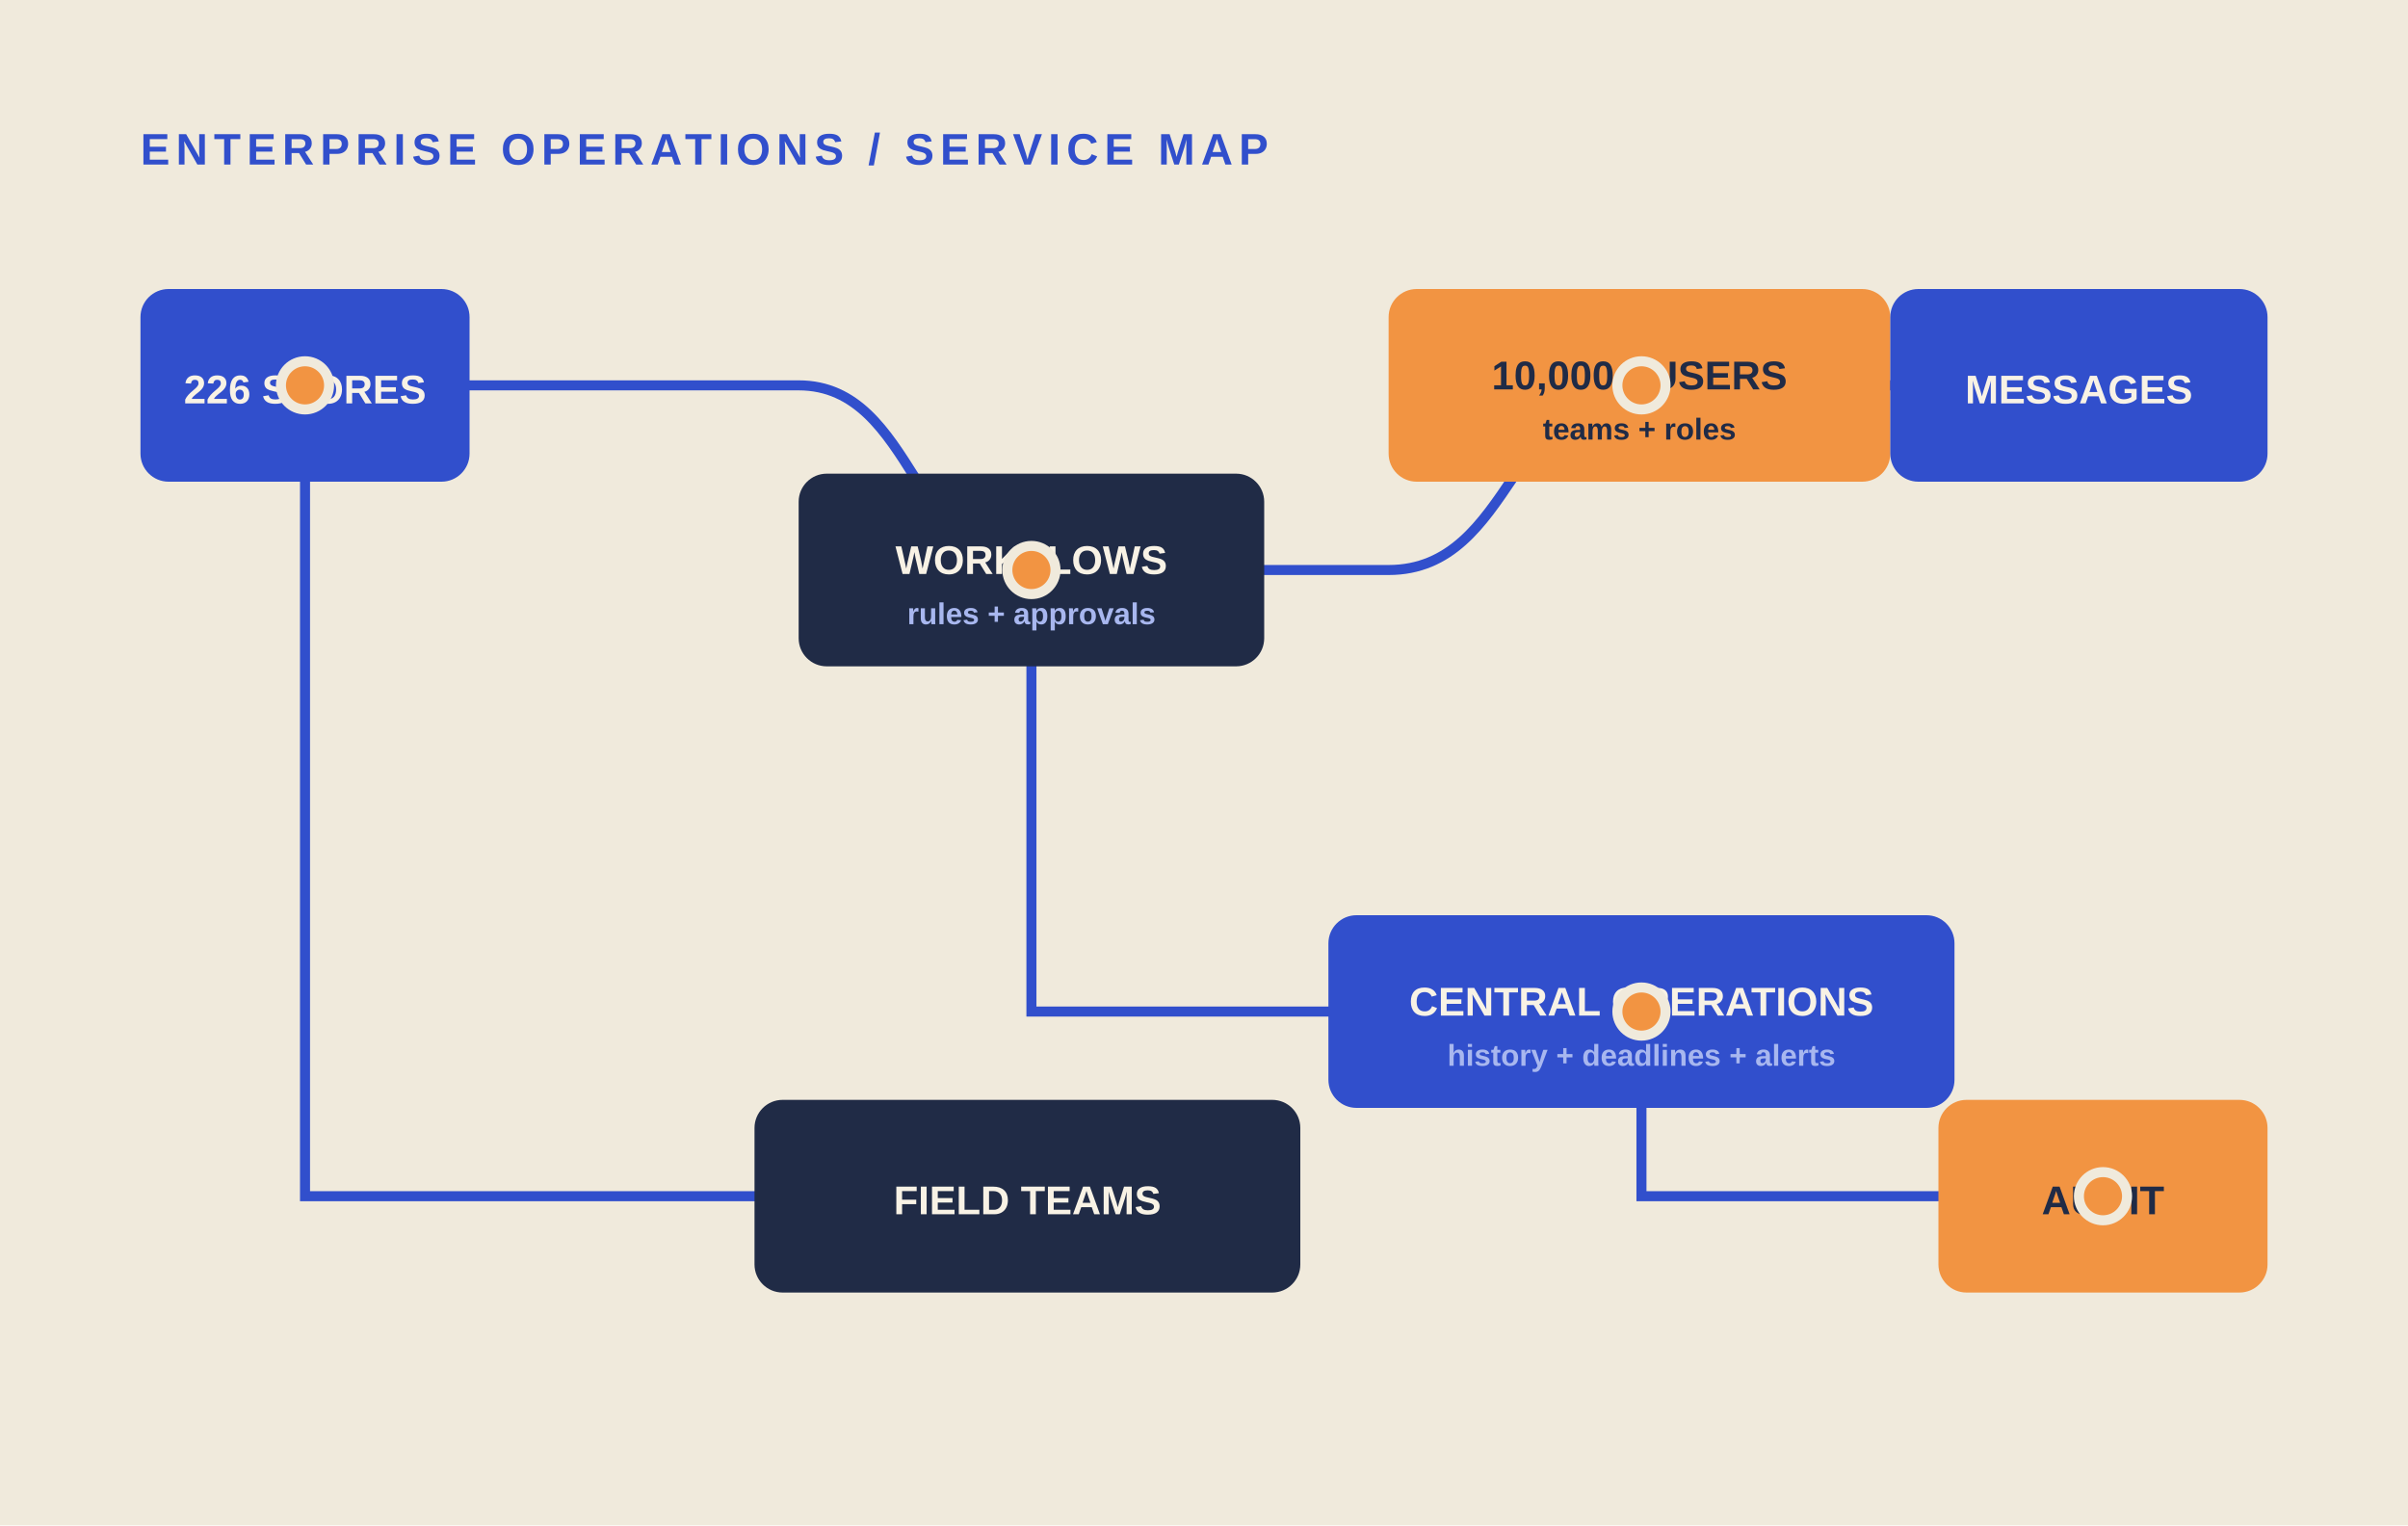
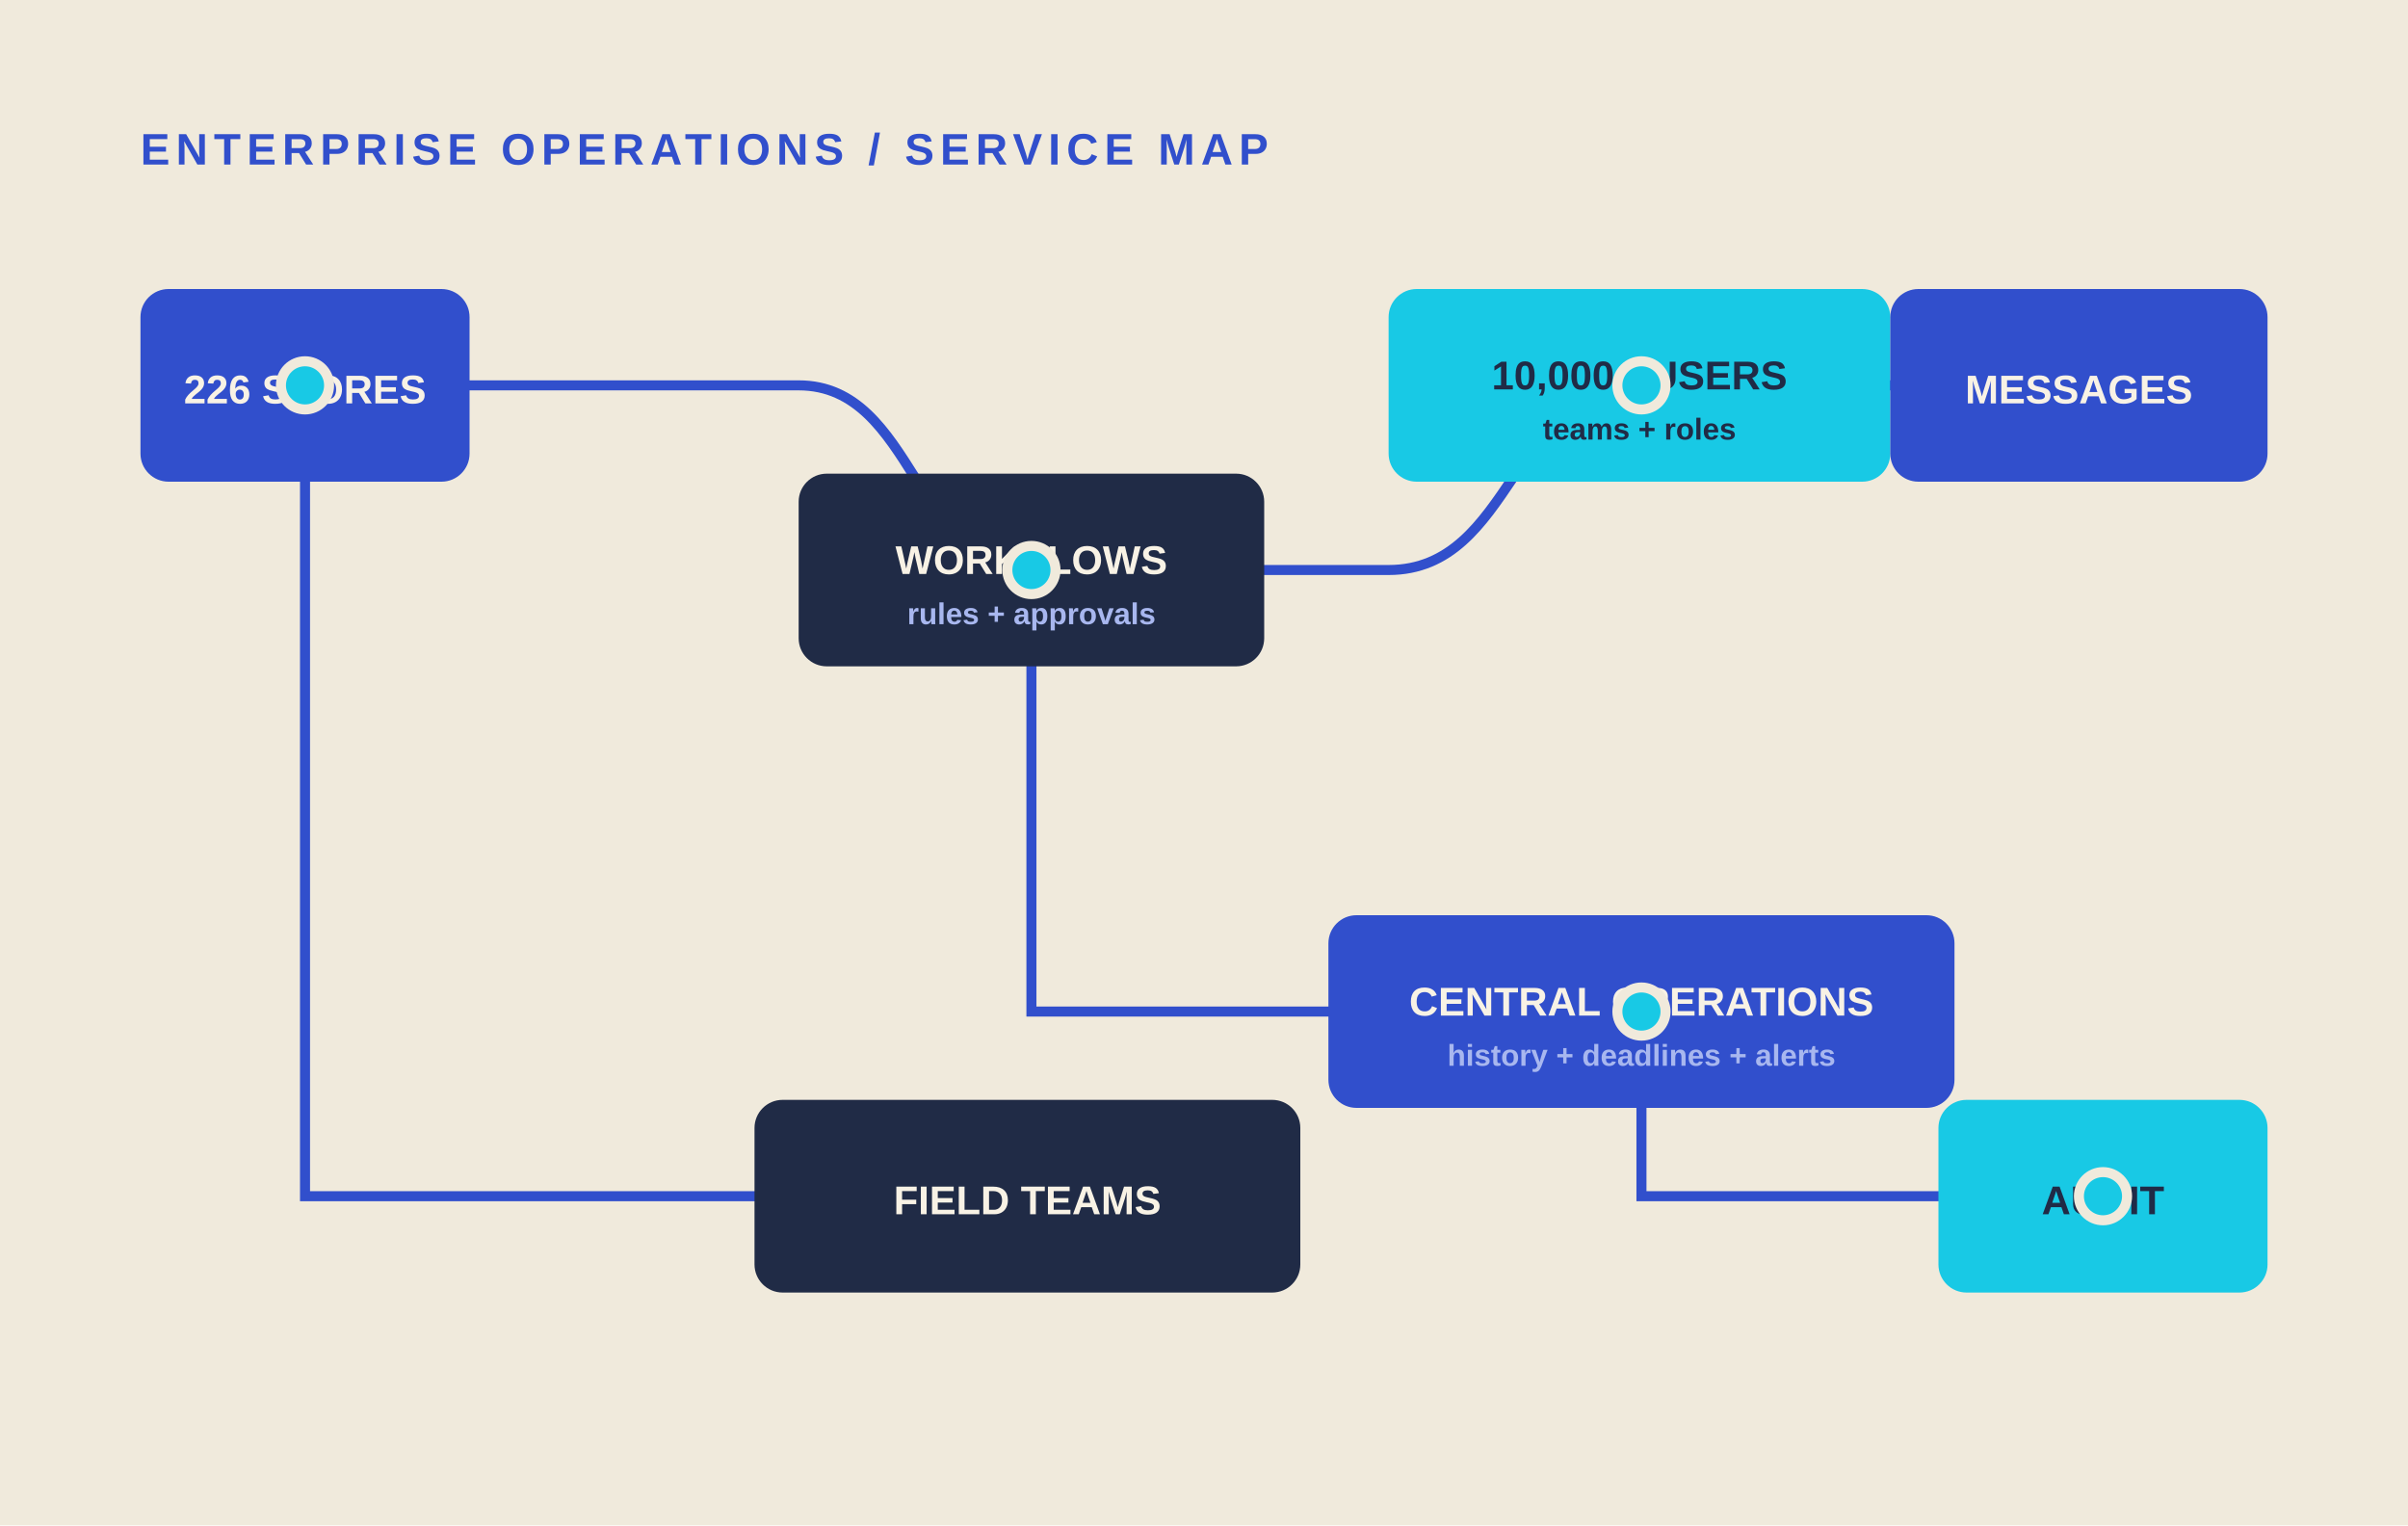
<svg xmlns="http://www.w3.org/2000/svg" width="1200" height="760" viewBox="0 0 1200 760">
  <rect width="1200" height="760" fill="#f0eadc" />
  <g fill="none" stroke="#314fcc" stroke-width="5">
    <path d="M152 192h246c58 0 58 92 116 92h178c62 0 62-92 124-92h232" />
    <path d="M514 284v220h304" />
    <path d="M152 192v404h360" />
    <path d="M818 504v92h230" />
  </g>
  <g font-family="Arial, sans-serif" font-weight="700" text-anchor="middle">
    <g transform="translate(70 144)">
      <rect width="164" height="96" rx="14" fill="#314fcc" />
      <text x="82" y="57" fill="#f8f2e5" font-size="20">226 STORES</text>
    </g>
    <g transform="translate(398 236)">
      <rect width="232" height="96" rx="14" fill="#202b46" />
      <text x="116" y="50" fill="#f8f2e5" font-size="20">WORKFLOWS</text>
      <text x="116" y="75" fill="#a8b7ef" font-size="15">rules + approvals</text>
    </g>
    <g transform="translate(692 144)">
-       <rect width="250" height="96" rx="14" fill="#f29442" />
+       <rect width="250" height="96" rx="14" fill="#18c9e5" />
      <text x="125" y="50" fill="#202b46" font-size="20">10,000+ USERS</text>
      <text x="125" y="75" fill="#202b46" font-size="15">teams + roles</text>
    </g>
    <g transform="translate(942 144)">
      <rect width="188" height="96" rx="14" fill="#314fcc" />
      <text x="94" y="57" fill="#f8f2e5" font-size="20">MESSAGES</text>
    </g>
    <g transform="translate(662 456)">
      <rect width="312" height="96" rx="14" fill="#314fcc" />
      <text x="156" y="50" fill="#f8f2e5" font-size="20">CENTRAL OPERATIONS</text>
      <text x="156" y="75" fill="#a8b7ef" font-size="15">history + deadlines + alerts</text>
    </g>
    <g transform="translate(376 548)">
      <rect width="272" height="96" rx="14" fill="#202b46" />
      <text x="136" y="57" fill="#f8f2e5" font-size="20">FIELD TEAMS</text>
    </g>
    <g transform="translate(966 548)">
-       <rect width="164" height="96" rx="14" fill="#f29442" />
+       <rect width="164" height="96" rx="14" fill="#18c9e5" />
      <text x="82" y="57" fill="#202b46" font-size="20">AUDIT</text>
    </g>
  </g>
-   <g fill="#f29442" stroke="#f0eadc" stroke-width="5">
+   <g fill="#18c9e5" stroke="#f0eadc" stroke-width="5">
    <circle cx="152" cy="192" r="12" />
    <circle cx="514" cy="284" r="12" />
    <circle cx="818" cy="192" r="12" />
    <circle cx="818" cy="504" r="12" />
    <circle cx="1048" cy="596" r="12" />
  </g>
  <text x="70" y="82" fill="#314fcc" font-family="Arial, sans-serif" font-size="22" font-weight="700" letter-spacing="3">ENTERPRISE OPERATIONS / SERVICE MAP</text>
</svg>
